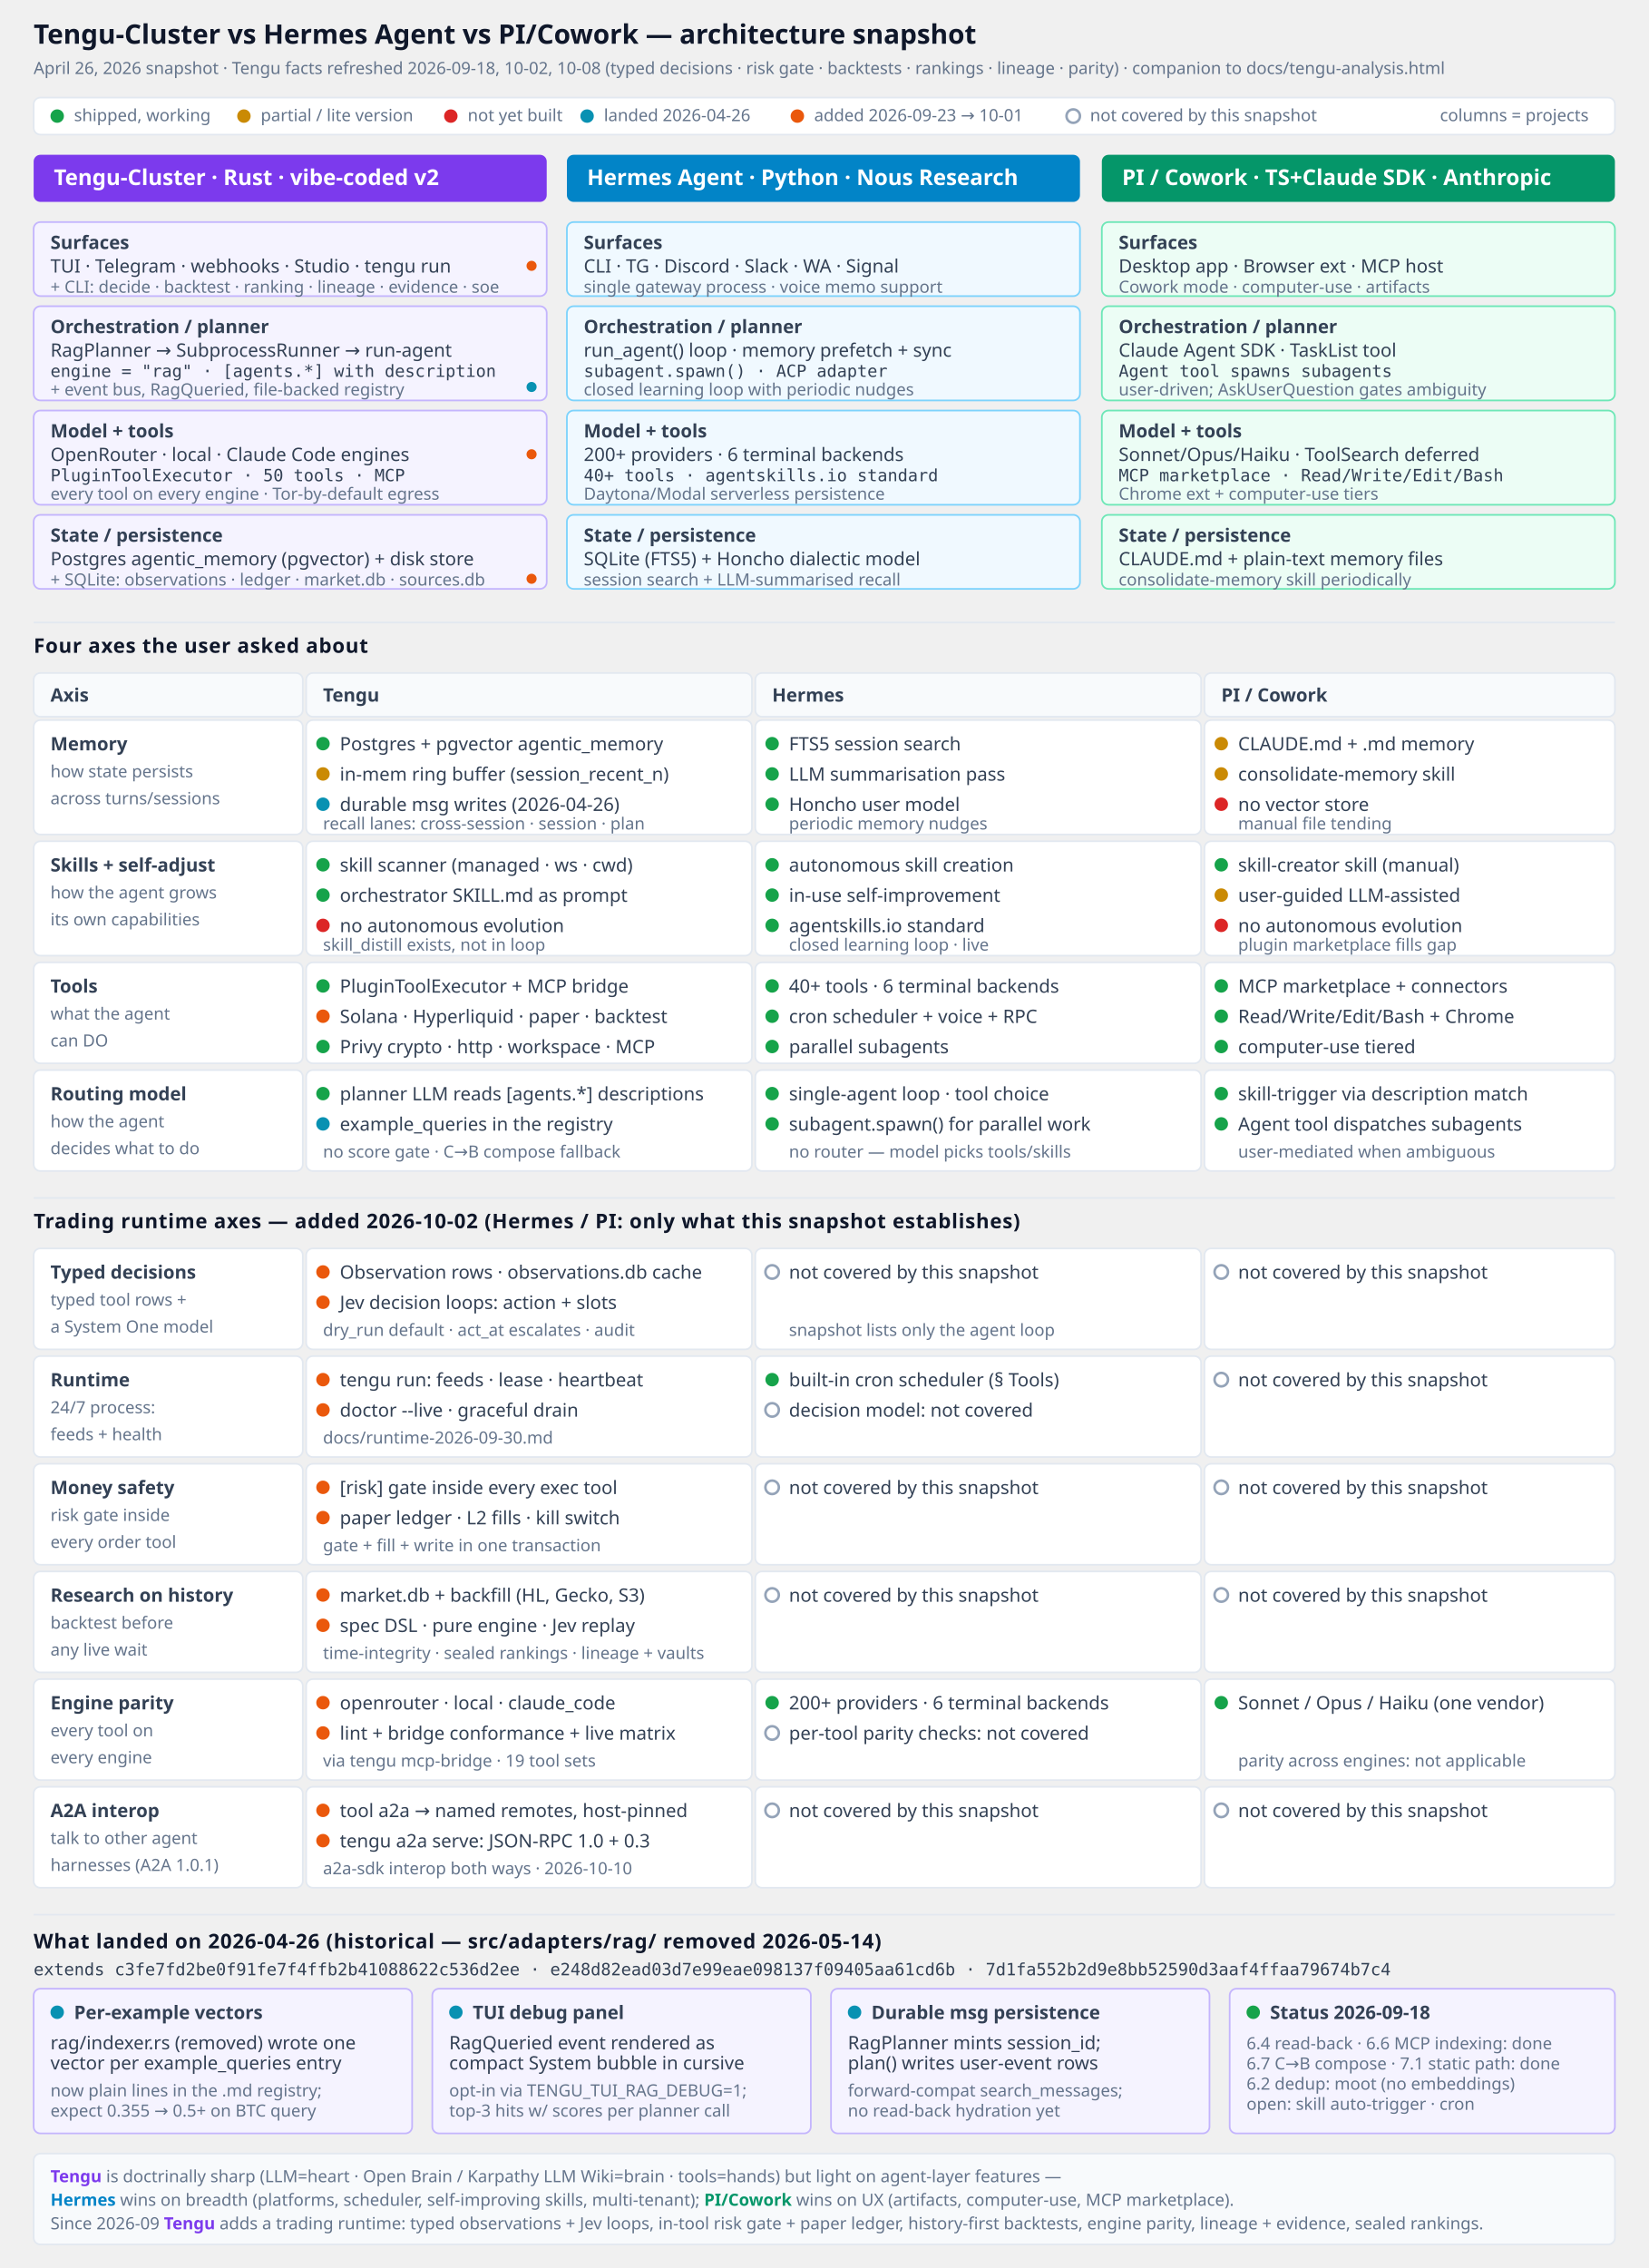
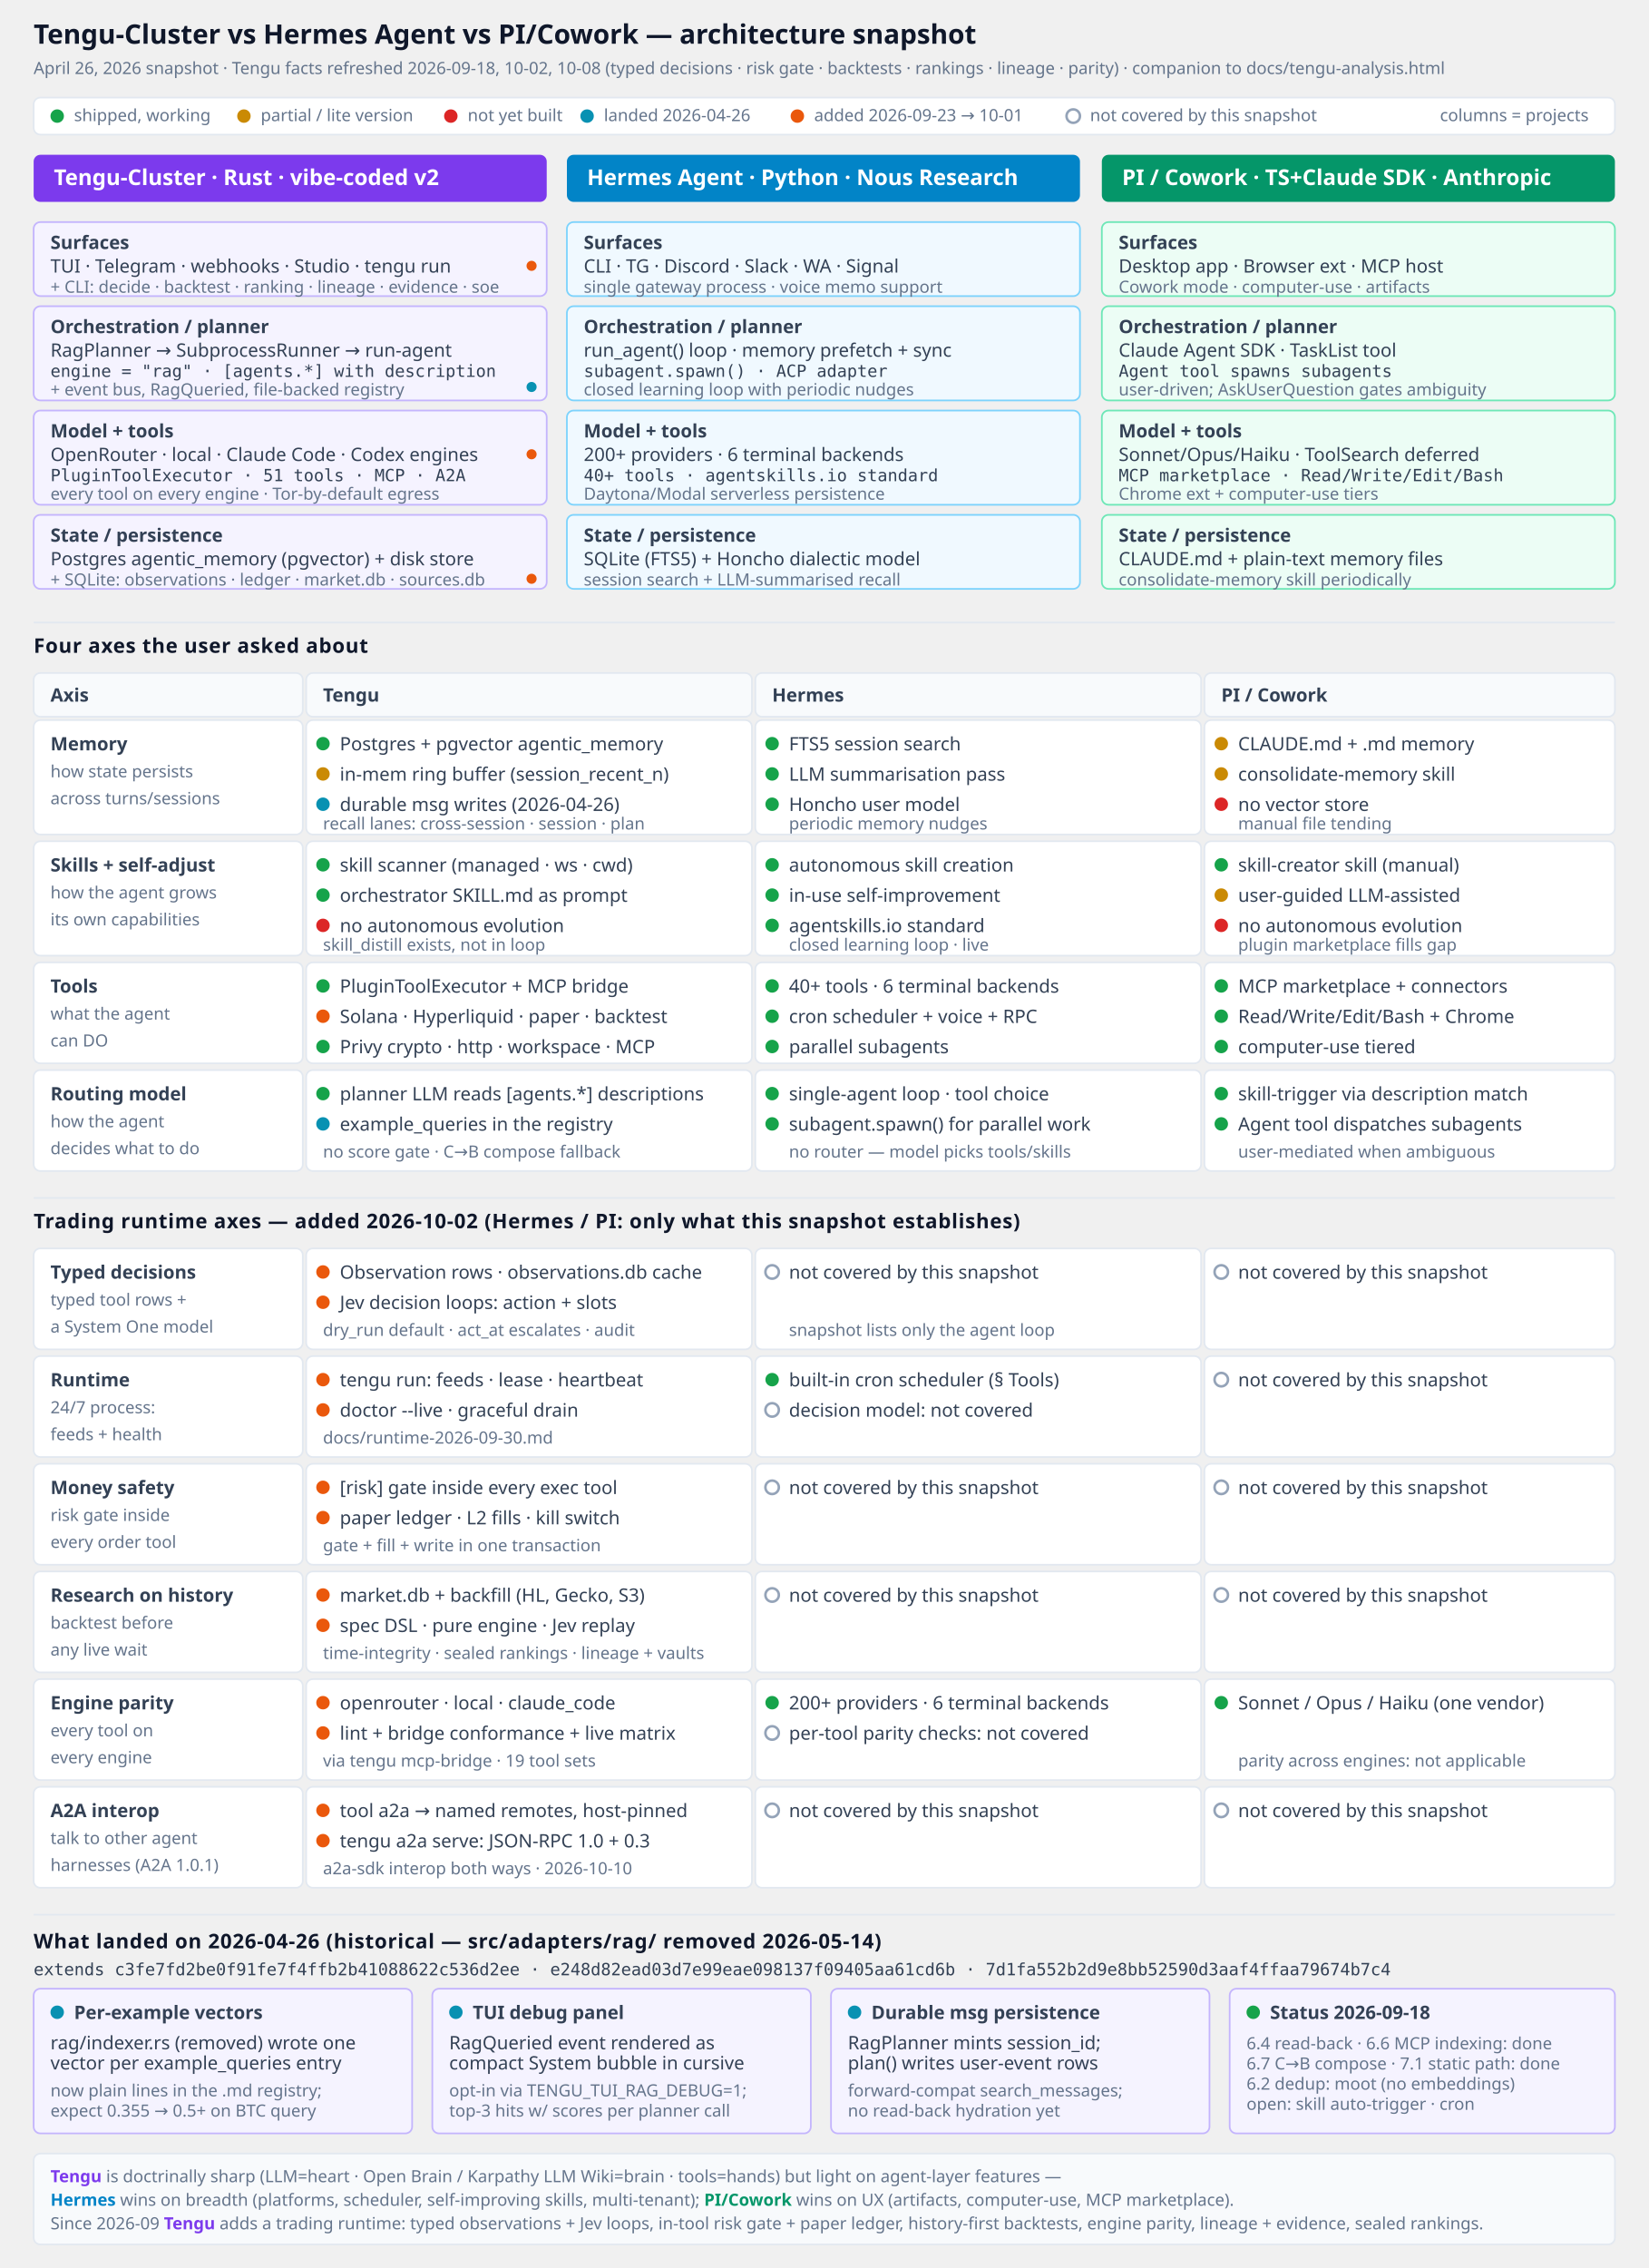
<svg xmlns="http://www.w3.org/2000/svg" viewBox="0 0 980 1348" role="img" aria-labelledby="title desc" font-family="ui-sans-serif, system-ui, sans-serif">
  <style>
    .h1 { font-size: 16px; font-weight: 700; fill: #0f172a; }
    .h2 { font-size: 12px; font-weight: 700; fill: #0f172a; letter-spacing: .4px; text-transform: uppercase; }
    .h3 { font-size: 11px; font-weight: 600; fill: #334155; }
    .body { font-size: 11px; fill: #334155; }
    .small { font-size: 10px; fill: #64748b; }
    .mono { font-family: ui-monospace, SFMono-Regular, monospace; font-size: 10px; fill: #334155; }
    .col-tengu { fill: #f5f3ff; stroke: #c4b5fd; }
    .col-hermes { fill: #f0f9ff; stroke: #7dd3fc; }
    .col-pi { fill: #ecfdf5; stroke: #6ee7b7; }
    .pill-tengu { fill: #7c3aed; }
    .pill-hermes { fill: #0284c7; }
    .pill-pi { fill: #059669; }
    .row { fill: #ffffff; stroke: #e2e8f0; }
    .row-alt { fill: #f8fafc; stroke: #e2e8f0; }
    .ok { fill: #16a34a; }
    .warn { fill: #ca8a04; }
    .miss { fill: #dc2626; }
    .new { fill: #0891b2; }
    .added { fill: #ea580c; }
    .unk { fill: #ffffff; stroke: #94a3b8; stroke-width: 1.5; }
  </style>
  <text x="20" y="26" class="h1">Tengu-Cluster vs Hermes Agent vs PI/Cowork — architecture snapshot</text>
  <text x="20" y="44" class="small">April 26, 2026 snapshot · Tengu facts refreshed 2026-09-18, 10-02, 10-08 (typed decisions · risk gate · backtests · rankings · lineage · parity) · companion to docs/tengu-analysis.html</text>
  <g transform="translate(20, 58)">
    <rect width="940" height="22" rx="4" class="row" />
    <circle cx="14" cy="11" r="4" class="ok" />
    <text x="24" y="14" class="small">shipped, working</text>
    <circle cx="125" cy="11" r="4" class="warn" />
    <text x="135" y="14" class="small">partial / lite version</text>
    <circle cx="248" cy="11" r="4" class="miss" />
    <text x="258" y="14" class="small">not yet built</text>
    <circle cx="329" cy="11" r="4" class="new" />
    <text x="339" y="14" class="small">landed 2026-04-26</text>
    <circle cx="454" cy="11" r="4" class="added" />
    <text x="464" y="14" class="small">added 2026-09-23 → 10-01</text>
    <circle cx="618" cy="11" r="4" class="unk" />
    <text x="628" y="14" class="small">not covered by this snapshot</text>
    <text x="836" y="14" class="small">columns = projects</text>
  </g>
  <g transform="translate(20, 92)">
    <rect x="0" y="0" width="305" height="28" rx="4" class="pill-tengu" />
    <text x="12" y="18" font-size="13" font-weight="700" fill="#fff">Tengu-Cluster · Rust · vibe-coded v2</text>
    <rect x="317" y="0" width="305" height="28" rx="4" class="pill-hermes" />
    <text x="329" y="18" font-size="13" font-weight="700" fill="#fff">Hermes Agent · Python · Nous Research</text>
    <rect x="635" y="0" width="305" height="28" rx="4" class="pill-pi" />
    <text x="647" y="18" font-size="13" font-weight="700" fill="#fff">PI / Cowork · TS+Claude SDK · Anthropic</text>
  </g>
  <g transform="translate(20, 132)">
    <rect x="0" y="0" width="305" height="44" rx="4" class="col-tengu" />
    <text x="10" y="16" class="h3">Surfaces</text>
    <text x="10" y="30" class="body">TUI · Telegram · webhooks · Studio · tengu run</text>
    <circle cx="296" cy="26" r="3" class="added" />
    <text x="10" y="42" class="small">+ CLI: decide · backtest · ranking · lineage · evidence · soe</text>
    <rect x="317" y="0" width="305" height="44" rx="4" class="col-hermes" />
    <text x="327" y="16" class="h3">Surfaces</text>
    <text x="327" y="30" class="body">CLI · TG · Discord · Slack · WA · Signal</text>
    <text x="327" y="42" class="small">single gateway process · voice memo support</text>
    <rect x="635" y="0" width="305" height="44" rx="4" class="col-pi" />
    <text x="645" y="16" class="h3">Surfaces</text>
    <text x="645" y="30" class="body">Desktop app · Browser ext · MCP host</text>
    <text x="645" y="42" class="small">Cowork mode · computer-use · artifacts</text>
    <rect x="0" y="50" width="305" height="56" rx="4" class="col-tengu" />
    <text x="10" y="66" class="h3">Orchestration / planner</text>
    <text x="10" y="80" class="body">RagPlanner → SubprocessRunner → run-agent</text>
    <text x="10" y="92" class="mono">engine = "rag" · [agents.*] with description</text>
    <circle cx="296" cy="98" r="3" class="new" />
    <text x="10" y="103" class="small">+ event bus, RagQueried, file-backed registry</text>
    <rect x="317" y="50" width="305" height="56" rx="4" class="col-hermes" />
    <text x="327" y="66" class="h3">Orchestration / planner</text>
    <text x="327" y="80" class="body">run_agent() loop · memory prefetch + sync</text>
    <text x="327" y="92" class="mono">subagent.spawn() · ACP adapter</text>
    <text x="327" y="103" class="small">closed learning loop with periodic nudges</text>
    <rect x="635" y="50" width="305" height="56" rx="4" class="col-pi" />
    <text x="645" y="66" class="h3">Orchestration / planner</text>
    <text x="645" y="80" class="body">Claude Agent SDK · TaskList tool</text>
    <text x="645" y="92" class="mono">Agent tool spawns subagents</text>
    <text x="645" y="103" class="small">user-driven; AskUserQuestion gates ambiguity</text>
    <rect x="0" y="112" width="305" height="56" rx="4" class="col-tengu" />
    <text x="10" y="128" class="h3">Model + tools</text>
-     <text x="10" y="142" class="body">OpenRouter · local · Claude Code engines</text>
+     <text x="10" y="142" class="body">OpenRouter · local · Claude Code · Codex engines</text>
    <circle cx="296" cy="138" r="3" class="added" />
-     <text x="10" y="154" class="mono">PluginToolExecutor · 50 tools · MCP</text>
+     <text x="10" y="154" class="mono">PluginToolExecutor · 51 tools · MCP · A2A</text>
    <text x="10" y="165" class="small">every tool on every engine · Tor-by-default egress</text>
    <rect x="317" y="112" width="305" height="56" rx="4" class="col-hermes" />
    <text x="327" y="128" class="h3">Model + tools</text>
    <text x="327" y="142" class="body">200+ providers · 6 terminal backends</text>
    <text x="327" y="154" class="mono">40+ tools · agentskills.io standard</text>
    <text x="327" y="165" class="small">Daytona/Modal serverless persistence</text>
    <rect x="635" y="112" width="305" height="56" rx="4" class="col-pi" />
    <text x="645" y="128" class="h3">Model + tools</text>
    <text x="645" y="142" class="body">Sonnet/Opus/Haiku · ToolSearch deferred</text>
    <text x="645" y="154" class="mono">MCP marketplace · Read/Write/Edit/Bash</text>
    <text x="645" y="165" class="small">Chrome ext + computer-use tiers</text>
    <rect x="0" y="174" width="305" height="44" rx="4" class="col-tengu" />
    <text x="10" y="190" class="h3">State / persistence</text>
    <text x="10" y="204" class="body">Postgres agentic_memory (pgvector) + disk store</text>
    <circle cx="296" cy="212" r="3" class="added" />
    <text x="10" y="216" class="small">+ SQLite: observations · ledger · market.db · sources.db</text>
    <rect x="317" y="174" width="305" height="44" rx="4" class="col-hermes" />
    <text x="327" y="190" class="h3">State / persistence</text>
    <text x="327" y="204" class="body">SQLite (FTS5) + Honcho dialectic model</text>
    <text x="327" y="216" class="small">session search + LLM-summarised recall</text>
    <rect x="635" y="174" width="305" height="44" rx="4" class="col-pi" />
    <text x="645" y="190" class="h3">State / persistence</text>
    <text x="645" y="204" class="body">CLAUDE.md + plain-text memory files</text>
    <text x="645" y="216" class="small">consolidate-memory skill periodically</text>
  </g>
  <line x1="20" y1="370" x2="960" y2="370" stroke="#e2e8f0" />
  <text x="20" y="388" class="h2">Four axes the user asked about</text>
  <g transform="translate(20, 400)">
    <rect x="0" y="0" width="160" height="26" rx="4" class="row-alt" />
    <text x="10" y="17" class="h3">Axis</text>
    <rect x="162" y="0" width="265" height="26" rx="4" class="row-alt" />
    <text x="172" y="17" class="h3" fill="#7c3aed">Tengu</text>
    <rect x="429" y="0" width="265" height="26" rx="4" class="row-alt" />
    <text x="439" y="17" class="h3" fill="#0284c7">Hermes</text>
    <rect x="696" y="0" width="244" height="26" rx="4" class="row-alt" />
    <text x="706" y="17" class="h3" fill="#059669">PI / Cowork</text>
  </g>
  <g transform="translate(20, 428)">
    <rect x="0" y="0" width="160" height="68" rx="4" class="row" />
    <text x="10" y="18" class="h3">Memory</text>
    <text x="10" y="34" class="small">how state persists</text>
    <text x="10" y="50" class="small">across turns/sessions</text>
    <rect x="162" y="0" width="265" height="68" rx="4" class="row" />
    <circle cx="172" cy="14" r="4" class="ok" />
    <text x="182" y="18" class="body">Postgres + pgvector agentic_memory</text>
    <circle cx="172" cy="32" r="4" class="warn" />
    <text x="182" y="36" class="body">in-mem ring buffer (session_recent_n)</text>
    <circle cx="172" cy="50" r="4" class="new" />
    <text x="182" y="54" class="body">durable msg writes (2026-04-26)</text>
    <text x="172" y="65" class="small">recall lanes: cross-session · session · plan</text>
    <rect x="429" y="0" width="265" height="68" rx="4" class="row" />
    <circle cx="439" cy="14" r="4" class="ok" />
    <text x="449" y="18" class="body">FTS5 session search</text>
    <circle cx="439" cy="32" r="4" class="ok" />
    <text x="449" y="36" class="body">LLM summarisation pass</text>
    <circle cx="439" cy="50" r="4" class="ok" />
    <text x="449" y="54" class="body">Honcho user model</text>
    <text x="449" y="65" class="small">periodic memory nudges</text>
    <rect x="696" y="0" width="244" height="68" rx="4" class="row" />
    <circle cx="706" cy="14" r="4" class="warn" />
    <text x="716" y="18" class="body">CLAUDE.md + .md memory</text>
    <circle cx="706" cy="32" r="4" class="warn" />
    <text x="716" y="36" class="body">consolidate-memory skill</text>
    <circle cx="706" cy="50" r="4" class="miss" />
    <text x="716" y="54" class="body">no vector store</text>
    <text x="716" y="65" class="small">manual file tending</text>
  </g>
  <g transform="translate(20, 500)">
    <rect x="0" y="0" width="160" height="68" rx="4" class="row" />
    <text x="10" y="18" class="h3">Skills + self-adjust</text>
    <text x="10" y="34" class="small">how the agent grows</text>
    <text x="10" y="50" class="small">its own capabilities</text>
    <rect x="162" y="0" width="265" height="68" rx="4" class="row" />
    <circle cx="172" cy="14" r="4" class="ok" />
    <text x="182" y="18" class="body">skill scanner (managed · ws · cwd)</text>
    <circle cx="172" cy="32" r="4" class="ok" />
    <text x="182" y="36" class="body">orchestrator SKILL.md as prompt</text>
    <circle cx="172" cy="50" r="4" class="miss" />
    <text x="182" y="54" class="body">no autonomous evolution</text>
    <text x="172" y="65" class="small">skill_distill exists, not in loop</text>
    <rect x="429" y="0" width="265" height="68" rx="4" class="row" />
    <circle cx="439" cy="14" r="4" class="ok" />
    <text x="449" y="18" class="body">autonomous skill creation</text>
    <circle cx="439" cy="32" r="4" class="ok" />
    <text x="449" y="36" class="body">in-use self-improvement</text>
    <circle cx="439" cy="50" r="4" class="ok" />
    <text x="449" y="54" class="body">agentskills.io standard</text>
    <text x="449" y="65" class="small">closed learning loop · live</text>
    <rect x="696" y="0" width="244" height="68" rx="4" class="row" />
    <circle cx="706" cy="14" r="4" class="ok" />
    <text x="716" y="18" class="body">skill-creator skill (manual)</text>
    <circle cx="706" cy="32" r="4" class="warn" />
    <text x="716" y="36" class="body">user-guided LLM-assisted</text>
    <circle cx="706" cy="50" r="4" class="miss" />
    <text x="716" y="54" class="body">no autonomous evolution</text>
    <text x="716" y="65" class="small">plugin marketplace fills gap</text>
  </g>
  <g transform="translate(20, 572)">
    <rect x="0" y="0" width="160" height="60" rx="4" class="row" />
    <text x="10" y="18" class="h3">Tools</text>
    <text x="10" y="34" class="small">what the agent</text>
    <text x="10" y="50" class="small">can DO</text>
    <rect x="162" y="0" width="265" height="60" rx="4" class="row" />
    <circle cx="172" cy="14" r="4" class="ok" />
    <text x="182" y="18" class="body">PluginToolExecutor + MCP bridge</text>
    <circle cx="172" cy="32" r="4" class="added" />
    <text x="182" y="36" class="body">Solana · Hyperliquid · paper · backtest</text>
    <circle cx="172" cy="50" r="4" class="ok" />
    <text x="182" y="54" class="body">Privy crypto · http · workspace · MCP</text>
    <rect x="429" y="0" width="265" height="60" rx="4" class="row" />
    <circle cx="439" cy="14" r="4" class="ok" />
    <text x="449" y="18" class="body">40+ tools · 6 terminal backends</text>
    <circle cx="439" cy="32" r="4" class="ok" />
    <text x="449" y="36" class="body">cron scheduler + voice + RPC</text>
    <circle cx="439" cy="50" r="4" class="ok" />
    <text x="449" y="54" class="body">parallel subagents</text>
    <rect x="696" y="0" width="244" height="60" rx="4" class="row" />
    <circle cx="706" cy="14" r="4" class="ok" />
    <text x="716" y="18" class="body">MCP marketplace + connectors</text>
    <circle cx="706" cy="32" r="4" class="ok" />
    <text x="716" y="36" class="body">Read/Write/Edit/Bash + Chrome</text>
    <circle cx="706" cy="50" r="4" class="ok" />
    <text x="716" y="54" class="body">computer-use tiered</text>
  </g>
  <g transform="translate(20, 636)">
    <rect x="0" y="0" width="160" height="60" rx="4" class="row" />
    <text x="10" y="18" class="h3">Routing model</text>
    <text x="10" y="34" class="small">how the agent</text>
    <text x="10" y="50" class="small">decides what to do</text>
    <rect x="162" y="0" width="265" height="60" rx="4" class="row" />
    <circle cx="172" cy="14" r="4" class="ok" />
    <text x="182" y="18" class="body">planner LLM reads [agents.*] descriptions</text>
    <circle cx="172" cy="32" r="4" class="new" />
    <text x="182" y="36" class="body">example_queries in the registry</text>
    <text x="172" y="52" class="small">no score gate · C→B compose fallback</text>
    <rect x="429" y="0" width="265" height="60" rx="4" class="row" />
    <circle cx="439" cy="14" r="4" class="ok" />
    <text x="449" y="18" class="body">single-agent loop · tool choice</text>
    <circle cx="439" cy="32" r="4" class="ok" />
    <text x="449" y="36" class="body">subagent.spawn() for parallel work</text>
    <text x="449" y="52" class="small">no router — model picks tools/skills</text>
    <rect x="696" y="0" width="244" height="60" rx="4" class="row" />
    <circle cx="706" cy="14" r="4" class="ok" />
    <text x="716" y="18" class="body">skill-trigger via description match</text>
    <circle cx="706" cy="32" r="4" class="ok" />
    <text x="716" y="36" class="body">Agent tool dispatches subagents</text>
    <text x="716" y="52" class="small">user-mediated when ambiguous</text>
  </g>
  <line x1="20" y1="712" x2="960" y2="712" stroke="#e2e8f0" />
  <text x="20" y="730" class="h2">Trading runtime axes — added 2026-10-02 (Hermes / PI: only what this snapshot establishes)</text>
  <g transform="translate(20, 742)">
    <rect x="0" y="0" width="160" height="60" rx="4" class="row" />
    <text x="10" y="18" class="h3">Typed decisions</text>
    <text x="10" y="34" class="small">typed tool rows +</text>
    <text x="10" y="50" class="small">a System One model</text>
    <rect x="162" y="0" width="265" height="60" rx="4" class="row" />
    <circle cx="172" cy="14" r="4" class="added" />
    <text x="182" y="18" class="body">Observation rows · observations.db cache</text>
    <circle cx="172" cy="32" r="4" class="added" />
    <text x="182" y="36" class="body">Jev decision loops: action + slots</text>
    <text x="172" y="52" class="small">dry_run default · act_at escalates · audit</text>
    <rect x="429" y="0" width="265" height="60" rx="4" class="row" />
    <circle cx="439" cy="14" r="4" class="unk" />
    <text x="449" y="18" class="body">not covered by this snapshot</text>
    <text x="449" y="52" class="small">snapshot lists only the agent loop</text>
    <rect x="696" y="0" width="244" height="60" rx="4" class="row" />
    <circle cx="706" cy="14" r="4" class="unk" />
    <text x="716" y="18" class="body">not covered by this snapshot</text>
  </g>
  <g transform="translate(20, 806)">
    <rect x="0" y="0" width="160" height="60" rx="4" class="row" />
    <text x="10" y="18" class="h3">Runtime</text>
    <text x="10" y="34" class="small">24/7 process:</text>
    <text x="10" y="50" class="small">feeds + health</text>
    <rect x="162" y="0" width="265" height="60" rx="4" class="row" />
    <circle cx="172" cy="14" r="4" class="added" />
    <text x="182" y="18" class="body">tengu run: feeds · lease · heartbeat</text>
    <circle cx="172" cy="32" r="4" class="added" />
    <text x="182" y="36" class="body">doctor --live · graceful drain</text>
    <text x="172" y="52" class="small">docs/runtime-2026-09-30.md</text>
    <rect x="429" y="0" width="265" height="60" rx="4" class="row" />
    <circle cx="439" cy="14" r="4" class="ok" />
    <text x="449" y="18" class="body">built-in cron scheduler (§ Tools)</text>
    <circle cx="439" cy="32" r="4" class="unk" />
    <text x="449" y="36" class="body">decision model: not covered</text>
    <rect x="696" y="0" width="244" height="60" rx="4" class="row" />
    <circle cx="706" cy="14" r="4" class="unk" />
    <text x="716" y="18" class="body">not covered by this snapshot</text>
  </g>
  <g transform="translate(20, 870)">
    <rect x="0" y="0" width="160" height="60" rx="4" class="row" />
    <text x="10" y="18" class="h3">Money safety</text>
    <text x="10" y="34" class="small">risk gate inside</text>
    <text x="10" y="50" class="small">every order tool</text>
    <rect x="162" y="0" width="265" height="60" rx="4" class="row" />
    <circle cx="172" cy="14" r="4" class="added" />
    <text x="182" y="18" class="body">[risk] gate inside every exec tool</text>
    <circle cx="172" cy="32" r="4" class="added" />
    <text x="182" y="36" class="body">paper ledger · L2 fills · kill switch</text>
    <text x="172" y="52" class="small">gate + fill + write in one transaction</text>
    <rect x="429" y="0" width="265" height="60" rx="4" class="row" />
    <circle cx="439" cy="14" r="4" class="unk" />
    <text x="449" y="18" class="body">not covered by this snapshot</text>
    <rect x="696" y="0" width="244" height="60" rx="4" class="row" />
    <circle cx="706" cy="14" r="4" class="unk" />
    <text x="716" y="18" class="body">not covered by this snapshot</text>
  </g>
  <g transform="translate(20, 934)">
    <rect x="0" y="0" width="160" height="60" rx="4" class="row" />
    <text x="10" y="18" class="h3">Research on history</text>
    <text x="10" y="34" class="small">backtest before</text>
    <text x="10" y="50" class="small">any live wait</text>
    <rect x="162" y="0" width="265" height="60" rx="4" class="row" />
    <circle cx="172" cy="14" r="4" class="added" />
    <text x="182" y="18" class="body">market.db + backfill (HL, Gecko, S3)</text>
    <circle cx="172" cy="32" r="4" class="added" />
    <text x="182" y="36" class="body">spec DSL · pure engine · Jev replay</text>
    <text x="172" y="52" class="small">time-integrity · sealed rankings · lineage + vaults</text>
    <rect x="429" y="0" width="265" height="60" rx="4" class="row" />
    <circle cx="439" cy="14" r="4" class="unk" />
    <text x="449" y="18" class="body">not covered by this snapshot</text>
    <rect x="696" y="0" width="244" height="60" rx="4" class="row" />
    <circle cx="706" cy="14" r="4" class="unk" />
    <text x="716" y="18" class="body">not covered by this snapshot</text>
  </g>
  <g transform="translate(20, 998)">
    <rect x="0" y="0" width="160" height="60" rx="4" class="row" />
    <text x="10" y="18" class="h3">Engine parity</text>
    <text x="10" y="34" class="small">every tool on</text>
    <text x="10" y="50" class="small">every engine</text>
    <rect x="162" y="0" width="265" height="60" rx="4" class="row" />
    <circle cx="172" cy="14" r="4" class="added" />
    <text x="182" y="18" class="body">openrouter · local · claude_code</text>
    <circle cx="172" cy="32" r="4" class="added" />
    <text x="182" y="36" class="body">lint + bridge conformance + live matrix</text>
    <text x="172" y="52" class="small">via tengu mcp-bridge · 19 tool sets</text>
    <rect x="429" y="0" width="265" height="60" rx="4" class="row" />
    <circle cx="439" cy="14" r="4" class="ok" />
    <text x="449" y="18" class="body">200+ providers · 6 terminal backends</text>
    <circle cx="439" cy="32" r="4" class="unk" />
    <text x="449" y="36" class="body">per-tool parity checks: not covered</text>
    <rect x="696" y="0" width="244" height="60" rx="4" class="row" />
    <circle cx="706" cy="14" r="4" class="ok" />
    <text x="716" y="18" class="body">Sonnet / Opus / Haiku (one vendor)</text>
    <text x="716" y="52" class="small">parity across engines: not applicable</text>
  </g>
  <g transform="translate(20, 1062)">
    <rect x="0" y="0" width="160" height="60" rx="4" class="row" />
    <text x="10" y="18" class="h3">A2A interop</text>
    <text x="10" y="34" class="small">talk to other agent</text>
    <text x="10" y="50" class="small">harnesses (A2A 1.0.1)</text>
    <rect x="162" y="0" width="265" height="60" rx="4" class="row" />
    <circle cx="172" cy="14" r="4" class="added" />
    <text x="182" y="18" class="body">tool a2a → named remotes, host-pinned</text>
    <circle cx="172" cy="32" r="4" class="added" />
    <text x="182" y="36" class="body">tengu a2a serve: JSON-RPC 1.0 + 0.3</text>
    <text x="172" y="52" class="small">a2a-sdk interop both ways · 2026-10-10</text>
    <rect x="429" y="0" width="265" height="60" rx="4" class="row" />
    <circle cx="439" cy="14" r="4" class="unk" />
    <text x="449" y="18" class="body">not covered by this snapshot</text>
    <rect x="696" y="0" width="244" height="60" rx="4" class="row" />
    <circle cx="706" cy="14" r="4" class="unk" />
    <text x="716" y="18" class="body">not covered by this snapshot</text>
  </g>
  <line x1="20" y1="1138" x2="960" y2="1138" stroke="#e2e8f0" />
  <text x="20" y="1158" class="h2">What landed on 2026-04-26 (historical — src/adapters/rag/ removed 2026-05-14)</text>
  <text x="20" y="1174" class="mono">extends c3fe7fd2be0f91fe7f4ffb2b41088622c536d2ee · e248d82ead03d7e99eae098137f09405aa61cd6b · 7d1fa552b2d9e8bb52590d3aaf4ffaa79674b7c4</text>
  <g transform="translate(20, 1182)">
    <rect x="0" y="0" width="225" height="86" rx="4" class="col-tengu" />
    <circle cx="14" cy="14" r="4" class="new" />
    <text x="24" y="18" class="h3">Per-example vectors</text>
    <text x="10" y="36" class="body">rag/indexer.rs (removed) wrote one</text>
    <text x="10" y="48" class="body">vector per example_queries entry</text>
    <text x="10" y="64" class="small">now plain lines in the .md registry;</text>
    <text x="10" y="76" class="small">expect 0.355 → 0.5+ on BTC query</text>
    <rect x="237" y="0" width="225" height="86" rx="4" class="col-tengu" />
    <circle cx="251" cy="14" r="4" class="new" />
    <text x="261" y="18" class="h3">TUI debug panel</text>
    <text x="247" y="36" class="body">RagQueried event rendered as</text>
    <text x="247" y="48" class="body">compact System bubble in cursive</text>
    <text x="247" y="64" class="small">opt-in via TENGU_TUI_RAG_DEBUG=1;</text>
    <text x="247" y="76" class="small">top-3 hits w/ scores per planner call</text>
    <rect x="474" y="0" width="225" height="86" rx="4" class="col-tengu" />
    <circle cx="488" cy="14" r="4" class="new" />
    <text x="498" y="18" class="h3">Durable msg persistence</text>
    <text x="484" y="36" class="body">RagPlanner mints session_id;</text>
    <text x="484" y="48" class="body">plan() writes user-event rows</text>
    <text x="484" y="64" class="small">forward-compat search_messages;</text>
    <text x="484" y="76" class="small">no read-back hydration yet</text>
    <rect x="711" y="0" width="229" height="86" rx="4" class="col-tengu" />
    <circle cx="725" cy="14" r="4" class="ok" />
    <text x="735" y="18" class="h3">Status 2026-09-18</text>
    <text x="721" y="36" class="small">6.4 read-back · 6.6 MCP indexing: done</text>
    <text x="721" y="48" class="small">6.7 C→B compose · 7.1 static path: done</text>
    <text x="721" y="60" class="small">6.2 dedup: moot (no embeddings)</text>
    <text x="721" y="72" class="small">open: skill auto-trigger · cron</text>
  </g>
  <g transform="translate(20, 1280)">
    <rect x="0" y="0" width="940" height="54" rx="4" class="row-alt" />
    <text x="10" y="17" class="small">
      <tspan font-weight="700" fill="#7c3aed">Tengu</tspan> is doctrinally sharp (LLM=heart · Open Brain / Karpathy LLM Wiki=brain · tools=hands) but light on agent-layer features —</text>
    <text x="10" y="31" class="small">
      <tspan font-weight="700" fill="#0284c7">Hermes</tspan> wins on breadth (platforms, scheduler, self-improving skills, multi-tenant); <tspan font-weight="700" fill="#059669">PI/Cowork</tspan> wins on UX (artifacts, computer-use, MCP marketplace).</text>
    <text x="10" y="45" class="small">Since 2026-09 <tspan font-weight="700" fill="#7c3aed">Tengu</tspan> adds a trading runtime: typed observations + Jev loops, in-tool risk gate + paper ledger, history-first backtests, engine parity, lineage + evidence, sealed rankings.</text>
  </g>
</svg>
